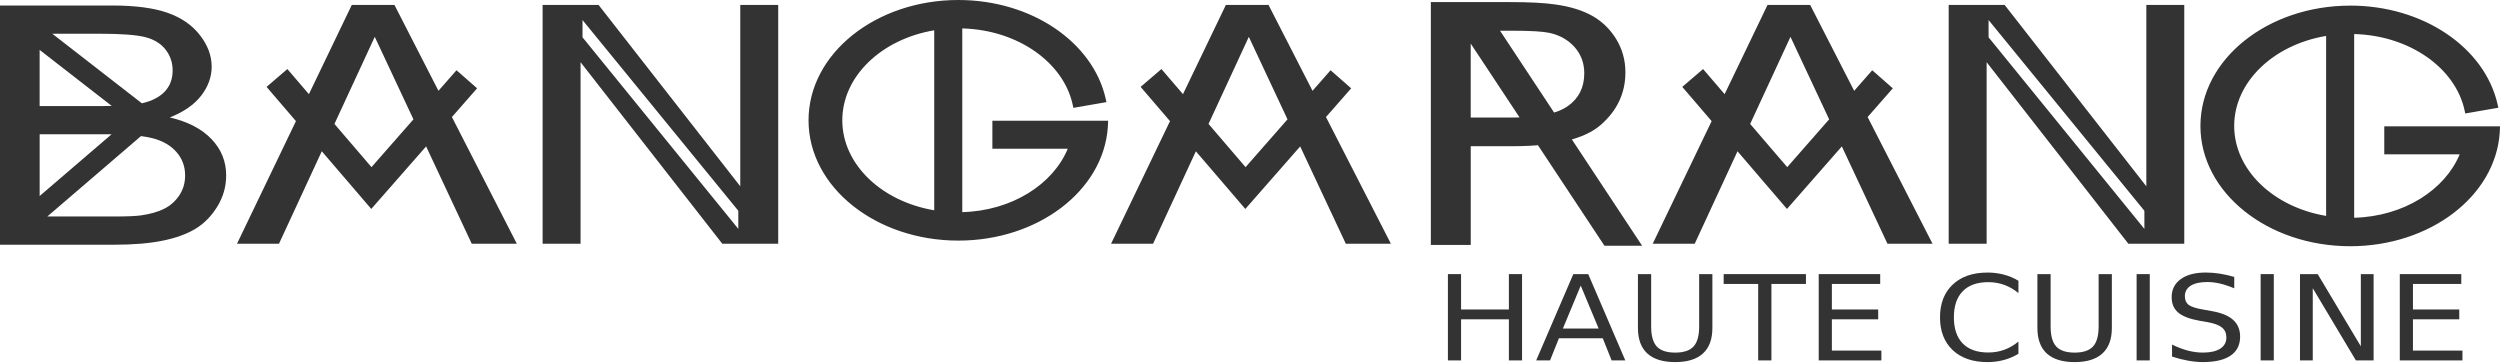
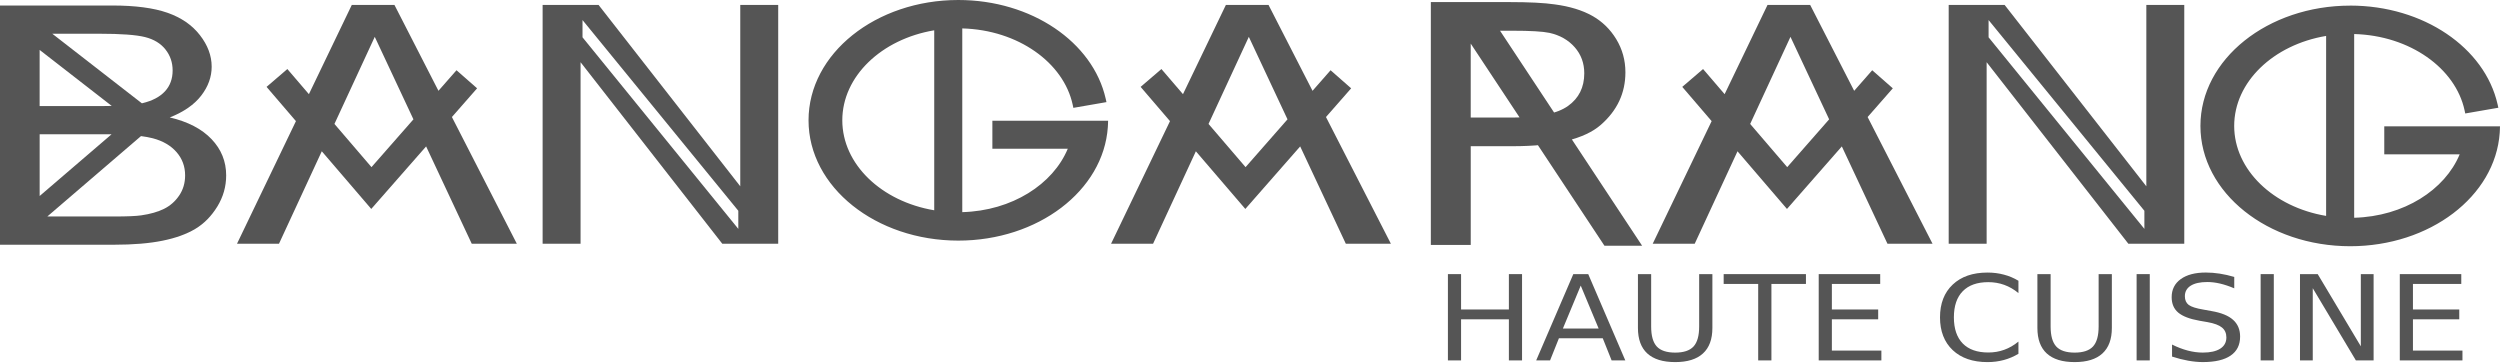
<svg xmlns="http://www.w3.org/2000/svg" version="1.1" id="Layer_1" x="0px" y="0px" width="276.178" height="40" viewBox="0 0 276.178 40" enable-background="new 0 0 439.478 283.486" xml:space="preserve">
  <defs id="defs107" />
  <g id="g93" transform="translate(-61.45703,-122.731)" />
-   <g id="g4261" style="fill:#333333;fill-opacity:1" transform="translate(0,-57.68221)">
-     <path style="fill:#333333;fill-opacity:1" id="polygon59-6" d="m 135.425,58.225 -4.74,9.86 -2.381,-2.776 -2.298,1.971 3.245,3.784 -6.51,13.544 4.64,0 4.728,-10.213 5.463,6.37 6.061,-6.909 5.041,10.752 4.979,0 -7.171,-13.997 2.782,-3.172 -2.274,-1.996 -1.993,2.272 -4.863,-9.491 -4.709,0 z m 2.535,3.528 4.272,9.113 -4.633,5.28 -4.092,-4.772 4.453,-9.622 z" />
-     <path style="fill:#333333;fill-opacity:1" id="path5" d="m 0,58.291 0,26.426 12.616,0 c 2.106,0 3.887,-0.149 5.338,-0.444 1.452,-0.293 2.658,-0.728 3.621,-1.306 0.963,-0.576 1.772,-1.397 2.427,-2.459 0.655,-1.065 0.983,-2.215 0.983,-3.452 0,-1.538 -0.538,-2.872 -1.613,-4.001 -1.076,-1.13 -2.615,-1.932 -4.616,-2.399 1.55,-0.613 2.709,-1.418 3.475,-2.415 0.768,-0.997 1.152,-2.061 1.152,-3.191 0,-1.215 -0.434,-2.376 -1.3,-3.489 C 21.22,60.45 20.023,59.627 18.496,59.092 16.968,58.559 14.942,58.291 12.414,58.291 L 0,58.291 Z m 5.777,3.118 5.214,0 c 2.377,0 4.055,0.124 5.033,0.369 0.978,0.247 1.73,0.703 2.257,1.371 0.527,0.667 0.79,1.438 0.79,2.315 0,0.926 -0.282,1.695 -0.846,2.306 -0.565,0.614 -1.403,1.055 -2.516,1.317 -0.011,0.003 -0.026,0.004 -0.037,0.007 L 5.777,61.409 Z m -1.398,1.788 7.964,6.187 c -0.266,0.004 -0.519,0.012 -0.81,0.012 l -7.153,0 -0.002,0 0,-6.199 z m 0.002,9.317 7.651,0 c 0.103,0 0.191,0.004 0.291,0.005 l -7.942,6.815 0,-6.82 z m 11.196,0.203 c 0.479,0.065 0.925,0.142 1.296,0.239 1.12,0.294 1.997,0.805 2.63,1.532 0.632,0.726 0.947,1.582 0.947,2.569 0,0.841 -0.22,1.582 -0.656,2.225 -0.437,0.644 -0.992,1.133 -1.669,1.469 -0.678,0.337 -1.52,0.577 -2.528,0.722 -0.572,0.084 -1.566,0.125 -2.979,0.125 l -7.39,0 10.348,-8.881 z" />
-     <path style="fill:#333333;fill-opacity:1" id="polygon45" d="m 38.864,58.225 -4.74,9.86 -2.379,-2.776 -2.298,1.971 3.245,3.784 -6.51,13.544 4.638,0 4.728,-10.215 5.465,6.371 6.061,-6.909 5.04,10.752 4.98,0 -7.171,-13.997 2.782,-3.172 -2.276,-1.996 -1.993,2.271 -4.862,-9.489 -4.711,0 z m 2.537,3.528 4.272,9.113 -4.635,5.28 -4.092,-4.772 4.455,-9.622 z" />
-     <path style="fill:#333333;fill-opacity:1" id="polygon59" d="m 195.261,58.225 -4.74,9.86 -2.381,-2.776 -2.298,1.971 3.245,3.784 -6.51,13.544 4.64,0 4.728,-10.213 5.463,6.37 6.061,-6.909 5.041,10.752 4.979,0 -7.171,-13.997 2.782,-3.172 -2.274,-1.996 -1.993,2.272 -4.863,-9.491 -4.709,0 z m 2.535,3.528 4.272,9.113 -4.633,5.28 -4.092,-4.772 4.453,-9.622 z" />
-     <path style="fill:#333333;fill-opacity:1" id="path67" d="m 59.944,58.225 0,26.384 4.192,0 0,-20.055 15.656,20.055 6.177,0 0,-26.384 -4.191,0 0,20.038 -15.656,-20.038 -6.178,0 z m 4.407,1.673 17.211,21.068 0,2.001 -17.211,-21.163 0,-1.906 z" />
-     <path style="fill:#333333;fill-opacity:1" id="path67-0" d="m 215.274,58.225 0,26.384 4.192,0 0,-20.055 15.656,20.055 6.177,0 0,-26.384 -4.191,0 0,20.038 -15.656,-20.038 -6.178,0 z m 4.407,1.673 17.211,21.068 0,2.001 -17.211,-21.163 0,-1.906 z" />
-     <path d="m 105.867,57.682 c -9.094,0 -16.547,5.905 -16.547,13.292 0,7.387 7.453,13.288 16.547,13.288 8.783,0 16.029,-5.499 16.517,-12.54 l 0,-0.004 0,-0.004 c 0.005,-0.094 0.013,-0.199 0.017,-0.312 l 0.013,-0.385 -0.949,0 -11.836,0 0,3.096 8.33,0 c -1.629,3.918 -6.149,6.856 -11.655,7.005 l 0,-20.297 c 6.172,0.166 11.197,3.79 12.197,8.427 l 0.074,0.349 3.657,-0.634 -0.086,-0.383 C 120.734,62.337 113.956,57.682 105.867,57.682 Z m 0,0.744 c 7.631,0 13.919,4.314 15.425,9.949 l -2.215,0.385 c -1.263,-4.88 -6.466,-8.515 -12.773,-8.678 l 0,-0.107 -3.099,0 0,0.305 c -6.188,0.991 -10.899,5.365 -10.899,10.692 0,5.328 4.711,9.704 10.899,10.694 l 0,1.168 3.099,0 0,-0.971 c 6.025,-0.154 11.093,-3.448 12.643,-8 l 0.168,-0.491 -8.742,0 0,-1.608 11.092,0 0.159,0 c -0.513,6.513 -7.325,11.755 -15.757,11.755 -8.773,0 -15.803,-5.661 -15.803,-12.545 0,-6.884 7.03,-12.548 15.803,-12.548 z m -2.662,2.604 0,19.882 c -5.83,-0.976 -10.155,-5.088 -10.155,-9.94 0,-4.853 4.325,-8.966 10.155,-9.942 z m 18.578,7.636 c -1.365,-6.033 -7.971,-10.612 -15.917,-10.612 -8.934,0 -16.175,5.784 -16.175,12.919 0,7.135 7.241,12.917 16.175,12.917 8.628,0 15.676,-5.395 16.147,-12.193 0.005,-0.101 0.013,-0.203 0.017,-0.305 l -0.565,0 -11.464,0 0,2.352 8.594,0 c -1.524,4.474 -6.645,7.762 -12.729,7.762 -7.286,0 -13.189,-4.715 -13.189,-10.534 0,-5.818 5.903,-10.535 13.189,-10.535 6.516,0 11.929,3.774 12.998,8.735 l 2.919,-0.507 z" style="color:#000000;font-style:normal;font-variant:normal;font-weight:normal;font-stretch:normal;font-size:medium;line-height:normal;font-family:sans-serif;text-indent:0;text-align:start;text-decoration:none;text-decoration-line:none;text-decoration-style:solid;text-decoration-color:#000000;letter-spacing:normal;word-spacing:normal;text-transform:none;direction:ltr;block-progression:tb;writing-mode:lr-tb;baseline-shift:baseline;text-anchor:start;white-space:normal;clip-rule:nonzero;display:inline;overflow:visible;visibility:visible;opacity:1;isolation:auto;mix-blend-mode:normal;color-interpolation:sRGB;color-interpolation-filters:linearRGB;solid-color:#000000;solid-opacity:1;fill:#333333;fill-opacity:1;fill-rule:nonzero;stroke:none;stroke-width:0.857;stroke-linecap:butt;stroke-linejoin:miter;stroke-miterlimit:10;stroke-dasharray:none;stroke-dashoffset:0;stroke-opacity:1;color-rendering:auto;image-rendering:auto;shape-rendering:auto;text-rendering:auto;enable-background:accumulate" id="rect83" />
-     <path d="m 259.631,58.303 c -9.094,0 -16.547,5.905 -16.547,13.292 0,7.387 7.453,13.288 16.547,13.288 8.783,0 16.029,-5.499 16.517,-12.54 l 0,-0.004 0,-0.004 c 0.005,-0.094 0.013,-0.199 0.017,-0.312 l 0.013,-0.385 -0.949,0 -11.836,0 0,3.096 8.33,0 c -1.629,3.918 -6.149,6.856 -11.655,7.005 l 0,-20.297 c 6.172,0.166 11.197,3.79 12.197,8.427 l 0.074,0.349 3.657,-0.634 -0.086,-0.383 c -1.413,-6.246 -8.191,-10.901 -16.279,-10.901 z m 0,0.744 c 7.631,0 13.919,4.314 15.425,9.949 l -2.215,0.385 c -1.263,-4.88 -6.466,-8.515 -12.773,-8.678 l 0,-0.107 -3.099,0 0,0.305 c -6.188,0.991 -10.899,5.365 -10.899,10.692 0,5.328 4.711,9.704 10.899,10.694 l 0,1.168 3.099,0 0,-0.971 C 266.094,82.33 271.161,79.036 272.711,74.484 l 0.168,-0.491 -8.742,0 0,-1.608 11.092,0 0.159,0 c -0.513,6.513 -7.325,11.755 -15.757,11.755 -8.773,0 -15.803,-5.661 -15.803,-12.545 0,-6.884 7.03,-12.548 15.803,-12.548 z m -2.662,2.604 0,19.882 c -5.83,-0.976 -10.155,-5.088 -10.155,-9.94 0,-4.853 4.325,-8.966 10.155,-9.942 z m 18.578,7.636 c -1.365,-6.033 -7.971,-10.612 -15.917,-10.612 -8.934,0 -16.175,5.784 -16.175,12.919 0,7.135 7.241,12.917 16.175,12.917 8.628,0 15.676,-5.395 16.147,-12.193 0.005,-0.101 0.013,-0.203 0.017,-0.305 l -0.565,0 -11.464,0 0,2.352 8.594,0 c -1.524,4.474 -6.645,7.762 -12.729,7.762 -7.286,0 -13.189,-4.715 -13.189,-10.534 0,-5.818 5.903,-10.535 13.189,-10.535 6.516,0 11.929,3.774 12.998,8.735 l 2.919,-0.507 z" style="color:#000000;font-style:normal;font-variant:normal;font-weight:normal;font-stretch:normal;font-size:medium;line-height:normal;font-family:sans-serif;text-indent:0;text-align:start;text-decoration:none;text-decoration-line:none;text-decoration-style:solid;text-decoration-color:#000000;letter-spacing:normal;word-spacing:normal;text-transform:none;direction:ltr;block-progression:tb;writing-mode:lr-tb;baseline-shift:baseline;text-anchor:start;white-space:normal;clip-rule:nonzero;display:inline;overflow:visible;visibility:visible;opacity:1;isolation:auto;mix-blend-mode:normal;color-interpolation:sRGB;color-interpolation-filters:linearRGB;solid-color:#000000;solid-opacity:1;fill:#333333;fill-opacity:1;fill-rule:nonzero;stroke:none;stroke-width:0.857;stroke-linecap:butt;stroke-linejoin:miter;stroke-miterlimit:10;stroke-dasharray:none;stroke-dashoffset:0;stroke-opacity:1;color-rendering:auto;image-rendering:auto;shape-rendering:auto;text-rendering:auto;enable-background:accumulate" id="rect83-3" />
-     <path style="fill:#333333;fill-opacity:1" d="m 181.406,84.827 -4.162,0 -16.319,-24.668 3.269,-1.377 z m -23.339,-0.085 0,-26.83 8.636,0 c 2.212,0 3.898,0.085 5.064,0.257 1.636,0.219 3.007,0.637 4.113,1.253 1.104,0.617 1.996,1.479 2.67,2.589 0.673,1.11 1.011,2.33 1.011,3.66 0,2.283 -0.901,4.211 -2.705,5.794 -1.8,1.579 -5.057,2.369 -9.767,2.369 l -4.615,0 0,10.907 -4.407,0 z m 4.407,-14.075 4.683,0 c 2.847,0 4.868,-0.427 6.066,-1.281 1.194,-0.852 1.793,-2.054 1.793,-3.605 0,-1.122 -0.354,-2.084 -1.058,-2.883 -0.704,-0.798 -1.633,-1.327 -2.782,-1.583 -0.744,-0.16 -2.113,-0.239 -4.112,-0.239 l -4.592,0 0,9.591 z" id="polygon97" />
-     <g id="text99" style="font-size:15.073px;font-family:ArialMT;fill:#333333;fill-opacity:1" transform="matrix(0.9777836,0,0,0.8675986,158.5062,97.49704)">
-       <path id="path4433" style="font-size:15.073px;font-family:ArialMT;fill:#333333;fill-opacity:1" d="m 1.479,-10.988 1.487,0 0,4.504 5.402,0 0,-4.504 1.487,0 0,10.988 -1.487,0 0,-5.233 -5.402,0 0,5.233 -1.487,0 0,-10.988 z" />
-       <path id="path4435" style="font-size:15.073px;font-family:ArialMT;fill:#333333;fill-opacity:1" d="m 16.486,-9.524 -2.017,5.468 4.041,0 -2.024,-5.468 z m -0.839,-1.465 1.685,0 L 21.521,0 19.975,0 18.974,-2.819 l -4.953,0 L 13.02,0 11.452,0 15.647,-10.988 Z" />
-       <path id="path4437" style="font-size:15.073px;font-family:ArialMT;fill:#333333;fill-opacity:1" d="m 22.948,-10.988 1.494,0 0,6.675 q 0,1.766 0.64,2.547 0.64,0.773 2.076,0.773 1.428,0 2.068,-0.773 0.64,-0.78 0.64,-2.547 l 0,-6.675 1.494,0 0,6.859 q 0,2.149 -1.067,3.246 -1.06,1.097 -3.135,1.097 -2.083,0 -3.15,-1.097 Q 22.948,-1.98 22.948,-4.129 l 0,-6.859 z" />
-       <path id="path4439" style="font-size:15.073px;font-family:ArialMT;fill:#333333;fill-opacity:1" d="m 32.634,-10.988 9.296,0 0,1.251 -3.901,0 0,9.737 -1.494,0 0,-9.737 -3.901,0 0,-1.251 z" />
-       <path id="path4441" style="font-size:15.073px;font-family:ArialMT;fill:#333333;fill-opacity:1" d="m 43.372,-10.988 6.948,0 0,1.251 -5.461,0 0,3.253 5.233,0 0,1.251 -5.233,0 0,3.982 5.594,0 0,1.251 -7.08,0 0,-10.988 z" />
-       <path id="path4443" style="font-size:15.073px;font-family:ArialMT;fill:#333333;fill-opacity:1" d="m 65.938,-10.142 0,1.568 q -0.751,-0.699 -1.604,-1.045 -0.846,-0.346 -1.803,-0.346 -1.884,0 -2.885,1.156 -1.001,1.148 -1.001,3.327 0,2.171 1.001,3.327 1.001,1.148 2.885,1.148 0.957,0 1.803,-0.346 0.854,-0.346 1.604,-1.045 l 0,1.553 q -0.78,0.53 -1.656,0.795 -0.868,0.265 -1.84,0.265 -2.495,0 -3.93,-1.524 -1.435,-1.531 -1.435,-4.173 0,-2.65 1.435,-4.173 1.435,-1.531 3.93,-1.531 0.986,0 1.855,0.265 0.876,0.258 1.641,0.78 z" />
-       <path id="path4445" style="font-size:15.073px;font-family:ArialMT;fill:#333333;fill-opacity:1" d="m 68.08,-10.988 1.494,0 0,6.675 q 0,1.766 0.64,2.547 0.64,0.773 2.076,0.773 1.428,0 2.068,-0.773 0.64,-0.78 0.64,-2.547 l 0,-6.675 1.494,0 0,6.859 q 0,2.149 -1.067,3.246 -1.06,1.097 -3.135,1.097 -2.083,0 -3.15,-1.097 -1.06,-1.097 -1.06,-3.246 l 0,-6.859 z" />
-       <path id="path4447" style="font-size:15.073px;font-family:ArialMT;fill:#333333;fill-opacity:1" d="m 79.289,-10.988 1.487,0 0,10.988 -1.487,0 0,-10.988 z" />
-       <path id="path4449" style="font-size:15.073px;font-family:ArialMT;fill:#333333;fill-opacity:1" d="m 90.321,-10.628 0,1.45 q -0.846,-0.405 -1.597,-0.604 -0.751,-0.199 -1.45,-0.199 -1.214,0 -1.877,0.471 -0.655,0.471 -0.655,1.34 0,0.729 0.434,1.104 0.442,0.368 1.663,0.596 l 0.898,0.184 q 1.663,0.316 2.451,1.119 0.795,0.795 0.795,2.134 0,1.597 -1.075,2.421 -1.067,0.824 -3.135,0.824 -0.78,0 -1.663,-0.177 -0.876,-0.177 -1.818,-0.523 l 0,-1.531 q 0.905,0.508 1.774,0.765 0.868,0.258 1.708,0.258 1.273,0 1.965,-0.5 0.692,-0.5 0.692,-1.428 0,-0.81 -0.5,-1.266 -0.493,-0.456 -1.627,-0.684 l -0.905,-0.177 q -1.663,-0.331 -2.407,-1.038 -0.743,-0.707 -0.743,-1.965 0,-1.457 1.023,-2.296 1.03,-0.839 2.834,-0.839 0.773,0 1.575,0.14 0.802,0.14 1.641,0.42 z" />
-       <path id="path4451" style="font-size:15.073px;font-family:ArialMT;fill:#333333;fill-opacity:1" d="m 93.302,-10.988 1.487,0 0,10.988 -1.487,0 0,-10.988 z" />
-       <path id="path4453" style="font-size:15.073px;font-family:ArialMT;fill:#333333;fill-opacity:1" d="m 97.748,-10.988 2.002,0 4.872,9.193 0,-9.193 1.443,0 0,10.988 -2.002,0 -4.872,-9.193 0,9.193 -1.443,0 0,-10.988 z" />
-       <path id="path4455" style="font-size:15.073px;font-family:ArialMT;fill:#333333;fill-opacity:1" d="m 109.023,-10.988 6.948,0 0,1.251 -5.461,0 0,3.253 5.233,0 0,1.251 -5.233,0 0,3.982 5.594,0 0,1.251 -7.08,0 0,-10.988 z" />
+   <g id="g4261" style="fill:#555555;fill-opacity:1" transform="translate(0,-57.68221)">
+     <path style="fill:#555555;fill-opacity:1" id="polygon59-6" d="m 135.425,58.225 -4.74,9.86 -2.381,-2.776 -2.298,1.971 3.245,3.784 -6.51,13.544 4.64,0 4.728,-10.213 5.463,6.37 6.061,-6.909 5.041,10.752 4.979,0 -7.171,-13.997 2.782,-3.172 -2.274,-1.996 -1.993,2.272 -4.863,-9.491 -4.709,0 z m 2.535,3.528 4.272,9.113 -4.633,5.28 -4.092,-4.772 4.453,-9.622 z" />
+     <path style="fill:#555555;fill-opacity:1" id="path5" d="m 0,58.291 0,26.426 12.616,0 c 2.106,0 3.887,-0.149 5.338,-0.444 1.452,-0.293 2.658,-0.728 3.621,-1.306 0.963,-0.576 1.772,-1.397 2.427,-2.459 0.655,-1.065 0.983,-2.215 0.983,-3.452 0,-1.538 -0.538,-2.872 -1.613,-4.001 -1.076,-1.13 -2.615,-1.932 -4.616,-2.399 1.55,-0.613 2.709,-1.418 3.475,-2.415 0.768,-0.997 1.152,-2.061 1.152,-3.191 0,-1.215 -0.434,-2.376 -1.3,-3.489 C 21.22,60.45 20.023,59.627 18.496,59.092 16.968,58.559 14.942,58.291 12.414,58.291 L 0,58.291 Z m 5.777,3.118 5.214,0 c 2.377,0 4.055,0.124 5.033,0.369 0.978,0.247 1.73,0.703 2.257,1.371 0.527,0.667 0.79,1.438 0.79,2.315 0,0.926 -0.282,1.695 -0.846,2.306 -0.565,0.614 -1.403,1.055 -2.516,1.317 -0.011,0.003 -0.026,0.004 -0.037,0.007 L 5.777,61.409 Z m -1.398,1.788 7.964,6.187 c -0.266,0.004 -0.519,0.012 -0.81,0.012 l -7.153,0 -0.002,0 0,-6.199 z m 0.002,9.317 7.651,0 c 0.103,0 0.191,0.004 0.291,0.005 l -7.942,6.815 0,-6.82 z m 11.196,0.203 c 0.479,0.065 0.925,0.142 1.296,0.239 1.12,0.294 1.997,0.805 2.63,1.532 0.632,0.726 0.947,1.582 0.947,2.569 0,0.841 -0.22,1.582 -0.656,2.225 -0.437,0.644 -0.992,1.133 -1.669,1.469 -0.678,0.337 -1.52,0.577 -2.528,0.722 -0.572,0.084 -1.566,0.125 -2.979,0.125 l -7.39,0 10.348,-8.881 z" />
+     <path style="fill:#555555;fill-opacity:1" id="polygon45" d="m 38.864,58.225 -4.74,9.86 -2.379,-2.776 -2.298,1.971 3.245,3.784 -6.51,13.544 4.638,0 4.728,-10.215 5.465,6.371 6.061,-6.909 5.04,10.752 4.98,0 -7.171,-13.997 2.782,-3.172 -2.276,-1.996 -1.993,2.271 -4.862,-9.489 -4.711,0 z m 2.537,3.528 4.272,9.113 -4.635,5.28 -4.092,-4.772 4.455,-9.622 z" />
+     <path style="fill:#555555;fill-opacity:1" id="polygon59" d="m 195.261,58.225 -4.74,9.86 -2.381,-2.776 -2.298,1.971 3.245,3.784 -6.51,13.544 4.64,0 4.728,-10.213 5.463,6.37 6.061,-6.909 5.041,10.752 4.979,0 -7.171,-13.997 2.782,-3.172 -2.274,-1.996 -1.993,2.272 -4.863,-9.491 -4.709,0 z m 2.535,3.528 4.272,9.113 -4.633,5.28 -4.092,-4.772 4.453,-9.622 z" />
+     <path style="fill:#555555;fill-opacity:1" id="path67" d="m 59.944,58.225 0,26.384 4.192,0 0,-20.055 15.656,20.055 6.177,0 0,-26.384 -4.191,0 0,20.038 -15.656,-20.038 -6.178,0 z m 4.407,1.673 17.211,21.068 0,2.001 -17.211,-21.163 0,-1.906 z" />
+     <path style="fill:#555555;fill-opacity:1" id="path67-0" d="m 215.274,58.225 0,26.384 4.192,0 0,-20.055 15.656,20.055 6.177,0 0,-26.384 -4.191,0 0,20.038 -15.656,-20.038 -6.178,0 z m 4.407,1.673 17.211,21.068 0,2.001 -17.211,-21.163 0,-1.906 z" />
+     <path d="m 105.867,57.682 c -9.094,0 -16.547,5.905 -16.547,13.292 0,7.387 7.453,13.288 16.547,13.288 8.783,0 16.029,-5.499 16.517,-12.54 l 0,-0.004 0,-0.004 c 0.005,-0.094 0.013,-0.199 0.017,-0.312 l 0.013,-0.385 -0.949,0 -11.836,0 0,3.096 8.33,0 c -1.629,3.918 -6.149,6.856 -11.655,7.005 l 0,-20.297 c 6.172,0.166 11.197,3.79 12.197,8.427 l 0.074,0.349 3.657,-0.634 -0.086,-0.383 C 120.734,62.337 113.956,57.682 105.867,57.682 Z m 0,0.744 c 7.631,0 13.919,4.314 15.425,9.949 l -2.215,0.385 c -1.263,-4.88 -6.466,-8.515 -12.773,-8.678 l 0,-0.107 -3.099,0 0,0.305 c -6.188,0.991 -10.899,5.365 -10.899,10.692 0,5.328 4.711,9.704 10.899,10.694 l 0,1.168 3.099,0 0,-0.971 c 6.025,-0.154 11.093,-3.448 12.643,-8 l 0.168,-0.491 -8.742,0 0,-1.608 11.092,0 0.159,0 c -0.513,6.513 -7.325,11.755 -15.757,11.755 -8.773,0 -15.803,-5.661 -15.803,-12.545 0,-6.884 7.03,-12.548 15.803,-12.548 z m -2.662,2.604 0,19.882 c -5.83,-0.976 -10.155,-5.088 -10.155,-9.94 0,-4.853 4.325,-8.966 10.155,-9.942 z m 18.578,7.636 c -1.365,-6.033 -7.971,-10.612 -15.917,-10.612 -8.934,0 -16.175,5.784 -16.175,12.919 0,7.135 7.241,12.917 16.175,12.917 8.628,0 15.676,-5.395 16.147,-12.193 0.005,-0.101 0.013,-0.203 0.017,-0.305 l -0.565,0 -11.464,0 0,2.352 8.594,0 c -1.524,4.474 -6.645,7.762 -12.729,7.762 -7.286,0 -13.189,-4.715 -13.189,-10.534 0,-5.818 5.903,-10.535 13.189,-10.535 6.516,0 11.929,3.774 12.998,8.735 l 2.919,-0.507 z" style="color:#000000;font-style:normal;font-variant:normal;font-weight:normal;font-stretch:normal;font-size:medium;line-height:normal;font-family:sans-serif;text-indent:0;text-align:start;text-decoration:none;text-decoration-line:none;text-decoration-style:solid;text-decoration-color:#000000;letter-spacing:normal;word-spacing:normal;text-transform:none;direction:ltr;block-progression:tb;writing-mode:lr-tb;baseline-shift:baseline;text-anchor:start;white-space:normal;clip-rule:nonzero;display:inline;overflow:visible;visibility:visible;opacity:1;isolation:auto;mix-blend-mode:normal;color-interpolation:sRGB;color-interpolation-filters:linearRGB;solid-color:#000000;solid-opacity:1;fill:#555555;fill-opacity:1;fill-rule:nonzero;stroke:none;stroke-width:0.857;stroke-linecap:butt;stroke-linejoin:miter;stroke-miterlimit:10;stroke-dasharray:none;stroke-dashoffset:0;stroke-opacity:1;color-rendering:auto;image-rendering:auto;shape-rendering:auto;text-rendering:auto;enable-background:accumulate" id="rect83" />
+     <path d="m 259.631,58.303 c -9.094,0 -16.547,5.905 -16.547,13.292 0,7.387 7.453,13.288 16.547,13.288 8.783,0 16.029,-5.499 16.517,-12.54 l 0,-0.004 0,-0.004 c 0.005,-0.094 0.013,-0.199 0.017,-0.312 l 0.013,-0.385 -0.949,0 -11.836,0 0,3.096 8.33,0 c -1.629,3.918 -6.149,6.856 -11.655,7.005 l 0,-20.297 c 6.172,0.166 11.197,3.79 12.197,8.427 l 0.074,0.349 3.657,-0.634 -0.086,-0.383 c -1.413,-6.246 -8.191,-10.901 -16.279,-10.901 z m 0,0.744 c 7.631,0 13.919,4.314 15.425,9.949 l -2.215,0.385 c -1.263,-4.88 -6.466,-8.515 -12.773,-8.678 l 0,-0.107 -3.099,0 0,0.305 c -6.188,0.991 -10.899,5.365 -10.899,10.692 0,5.328 4.711,9.704 10.899,10.694 l 0,1.168 3.099,0 0,-0.971 C 266.094,82.33 271.161,79.036 272.711,74.484 l 0.168,-0.491 -8.742,0 0,-1.608 11.092,0 0.159,0 c -0.513,6.513 -7.325,11.755 -15.757,11.755 -8.773,0 -15.803,-5.661 -15.803,-12.545 0,-6.884 7.03,-12.548 15.803,-12.548 z m -2.662,2.604 0,19.882 c -5.83,-0.976 -10.155,-5.088 -10.155,-9.94 0,-4.853 4.325,-8.966 10.155,-9.942 z m 18.578,7.636 c -1.365,-6.033 -7.971,-10.612 -15.917,-10.612 -8.934,0 -16.175,5.784 -16.175,12.919 0,7.135 7.241,12.917 16.175,12.917 8.628,0 15.676,-5.395 16.147,-12.193 0.005,-0.101 0.013,-0.203 0.017,-0.305 l -0.565,0 -11.464,0 0,2.352 8.594,0 c -1.524,4.474 -6.645,7.762 -12.729,7.762 -7.286,0 -13.189,-4.715 -13.189,-10.534 0,-5.818 5.903,-10.535 13.189,-10.535 6.516,0 11.929,3.774 12.998,8.735 l 2.919,-0.507 z" style="color:#000000;font-style:normal;font-variant:normal;font-weight:normal;font-stretch:normal;font-size:medium;line-height:normal;font-family:sans-serif;text-indent:0;text-align:start;text-decoration:none;text-decoration-line:none;text-decoration-style:solid;text-decoration-color:#000000;letter-spacing:normal;word-spacing:normal;text-transform:none;direction:ltr;block-progression:tb;writing-mode:lr-tb;baseline-shift:baseline;text-anchor:start;white-space:normal;clip-rule:nonzero;display:inline;overflow:visible;visibility:visible;opacity:1;isolation:auto;mix-blend-mode:normal;color-interpolation:sRGB;color-interpolation-filters:linearRGB;solid-color:#000000;solid-opacity:1;fill:#555555;fill-opacity:1;fill-rule:nonzero;stroke:none;stroke-width:0.857;stroke-linecap:butt;stroke-linejoin:miter;stroke-miterlimit:10;stroke-dasharray:none;stroke-dashoffset:0;stroke-opacity:1;color-rendering:auto;image-rendering:auto;shape-rendering:auto;text-rendering:auto;enable-background:accumulate" id="rect83-3" />
+     <path style="fill:#555555;fill-opacity:1" d="m 181.406,84.827 -4.162,0 -16.319,-24.668 3.269,-1.377 z m -23.339,-0.085 0,-26.83 8.636,0 c 2.212,0 3.898,0.085 5.064,0.257 1.636,0.219 3.007,0.637 4.113,1.253 1.104,0.617 1.996,1.479 2.67,2.589 0.673,1.11 1.011,2.33 1.011,3.66 0,2.283 -0.901,4.211 -2.705,5.794 -1.8,1.579 -5.057,2.369 -9.767,2.369 l -4.615,0 0,10.907 -4.407,0 z m 4.407,-14.075 4.683,0 c 2.847,0 4.868,-0.427 6.066,-1.281 1.194,-0.852 1.793,-2.054 1.793,-3.605 0,-1.122 -0.354,-2.084 -1.058,-2.883 -0.704,-0.798 -1.633,-1.327 -2.782,-1.583 -0.744,-0.16 -2.113,-0.239 -4.112,-0.239 l -4.592,0 0,9.591 z" id="polygon97" />
+     <g id="text99" style="font-size:15.073px;font-family:ArialMT;fill:#555555;fill-opacity:1" transform="matrix(0.9777836,0,0,0.8675986,158.5062,97.49704)">
+       <path id="path4433" style="font-size:15.073px;font-family:ArialMT;fill:#555555;fill-opacity:1" d="m 1.479,-10.988 1.487,0 0,4.504 5.402,0 0,-4.504 1.487,0 0,10.988 -1.487,0 0,-5.233 -5.402,0 0,5.233 -1.487,0 0,-10.988 z" />
+       <path id="path4435" style="font-size:15.073px;font-family:ArialMT;fill:#555555;fill-opacity:1" d="m 16.486,-9.524 -2.017,5.468 4.041,0 -2.024,-5.468 z m -0.839,-1.465 1.685,0 L 21.521,0 19.975,0 18.974,-2.819 l -4.953,0 L 13.02,0 11.452,0 15.647,-10.988 Z" />
+       <path id="path4437" style="font-size:15.073px;font-family:ArialMT;fill:#555555;fill-opacity:1" d="m 22.948,-10.988 1.494,0 0,6.675 q 0,1.766 0.64,2.547 0.64,0.773 2.076,0.773 1.428,0 2.068,-0.773 0.64,-0.78 0.64,-2.547 l 0,-6.675 1.494,0 0,6.859 q 0,2.149 -1.067,3.246 -1.06,1.097 -3.135,1.097 -2.083,0 -3.15,-1.097 Q 22.948,-1.98 22.948,-4.129 l 0,-6.859 z" />
+       <path id="path4439" style="font-size:15.073px;font-family:ArialMT;fill:#555555;fill-opacity:1" d="m 32.634,-10.988 9.296,0 0,1.251 -3.901,0 0,9.737 -1.494,0 0,-9.737 -3.901,0 0,-1.251 z" />
+       <path id="path4441" style="font-size:15.073px;font-family:ArialMT;fill:#555555;fill-opacity:1" d="m 43.372,-10.988 6.948,0 0,1.251 -5.461,0 0,3.253 5.233,0 0,1.251 -5.233,0 0,3.982 5.594,0 0,1.251 -7.08,0 0,-10.988 z" />
+       <path id="path4443" style="font-size:15.073px;font-family:ArialMT;fill:#555555;fill-opacity:1" d="m 65.938,-10.142 0,1.568 q -0.751,-0.699 -1.604,-1.045 -0.846,-0.346 -1.803,-0.346 -1.884,0 -2.885,1.156 -1.001,1.148 -1.001,3.327 0,2.171 1.001,3.327 1.001,1.148 2.885,1.148 0.957,0 1.803,-0.346 0.854,-0.346 1.604,-1.045 l 0,1.553 q -0.78,0.53 -1.656,0.795 -0.868,0.265 -1.84,0.265 -2.495,0 -3.93,-1.524 -1.435,-1.531 -1.435,-4.173 0,-2.65 1.435,-4.173 1.435,-1.531 3.93,-1.531 0.986,0 1.855,0.265 0.876,0.258 1.641,0.78 z" />
+       <path id="path4445" style="font-size:15.073px;font-family:ArialMT;fill:#555555;fill-opacity:1" d="m 68.08,-10.988 1.494,0 0,6.675 q 0,1.766 0.64,2.547 0.64,0.773 2.076,0.773 1.428,0 2.068,-0.773 0.64,-0.78 0.64,-2.547 l 0,-6.675 1.494,0 0,6.859 q 0,2.149 -1.067,3.246 -1.06,1.097 -3.135,1.097 -2.083,0 -3.15,-1.097 -1.06,-1.097 -1.06,-3.246 l 0,-6.859 z" />
+       <path id="path4447" style="font-size:15.073px;font-family:ArialMT;fill:#555555;fill-opacity:1" d="m 79.289,-10.988 1.487,0 0,10.988 -1.487,0 0,-10.988 z" />
+       <path id="path4449" style="font-size:15.073px;font-family:ArialMT;fill:#555555;fill-opacity:1" d="m 90.321,-10.628 0,1.45 q -0.846,-0.405 -1.597,-0.604 -0.751,-0.199 -1.45,-0.199 -1.214,0 -1.877,0.471 -0.655,0.471 -0.655,1.34 0,0.729 0.434,1.104 0.442,0.368 1.663,0.596 l 0.898,0.184 q 1.663,0.316 2.451,1.119 0.795,0.795 0.795,2.134 0,1.597 -1.075,2.421 -1.067,0.824 -3.135,0.824 -0.78,0 -1.663,-0.177 -0.876,-0.177 -1.818,-0.523 l 0,-1.531 q 0.905,0.508 1.774,0.765 0.868,0.258 1.708,0.258 1.273,0 1.965,-0.5 0.692,-0.5 0.692,-1.428 0,-0.81 -0.5,-1.266 -0.493,-0.456 -1.627,-0.684 l -0.905,-0.177 q -1.663,-0.331 -2.407,-1.038 -0.743,-0.707 -0.743,-1.965 0,-1.457 1.023,-2.296 1.03,-0.839 2.834,-0.839 0.773,0 1.575,0.14 0.802,0.14 1.641,0.42 z" />
+       <path id="path4451" style="font-size:15.073px;font-family:ArialMT;fill:#555555;fill-opacity:1" d="m 93.302,-10.988 1.487,0 0,10.988 -1.487,0 0,-10.988 z" />
+       <path id="path4453" style="font-size:15.073px;font-family:ArialMT;fill:#555555;fill-opacity:1" d="m 97.748,-10.988 2.002,0 4.872,9.193 0,-9.193 1.443,0 0,10.988 -2.002,0 -4.872,-9.193 0,9.193 -1.443,0 0,-10.988 z" />
+       <path id="path4455" style="font-size:15.073px;font-family:ArialMT;fill:#555555;fill-opacity:1" d="m 109.023,-10.988 6.948,0 0,1.251 -5.461,0 0,3.253 5.233,0 0,1.251 -5.233,0 0,3.982 5.594,0 0,1.251 -7.08,0 0,-10.988 z" />
    </g>
  </g>
</svg>
